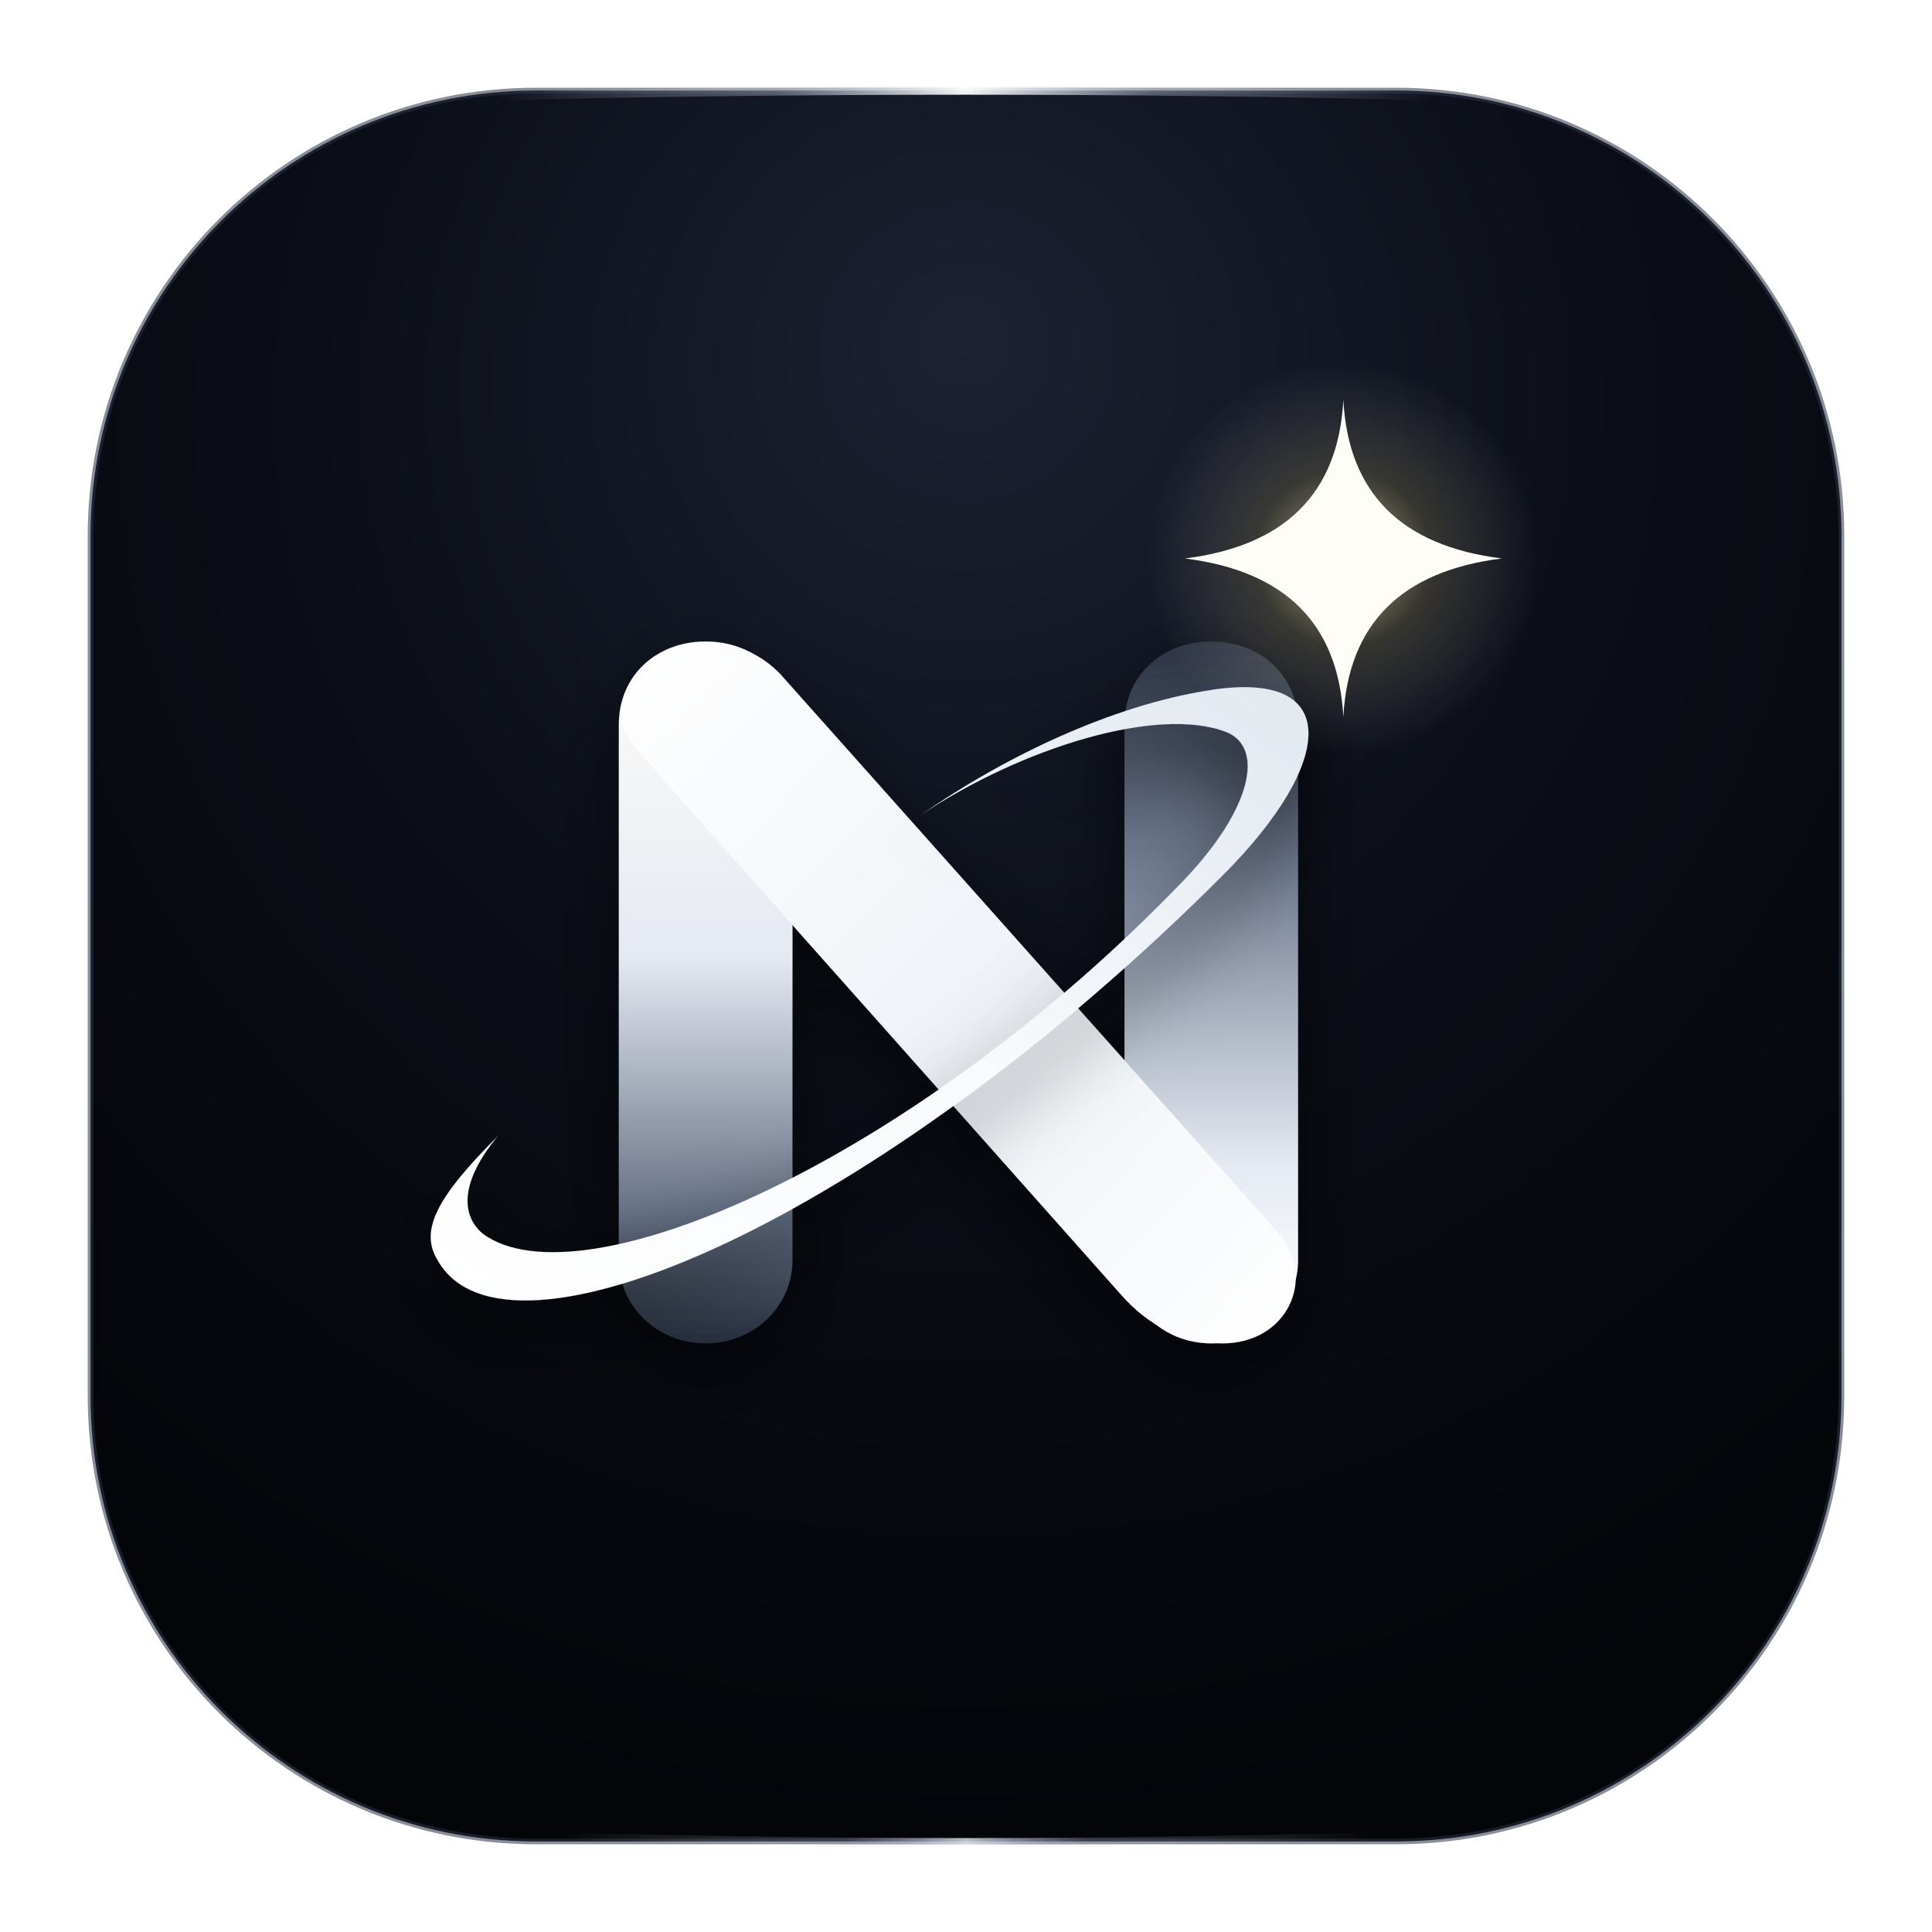
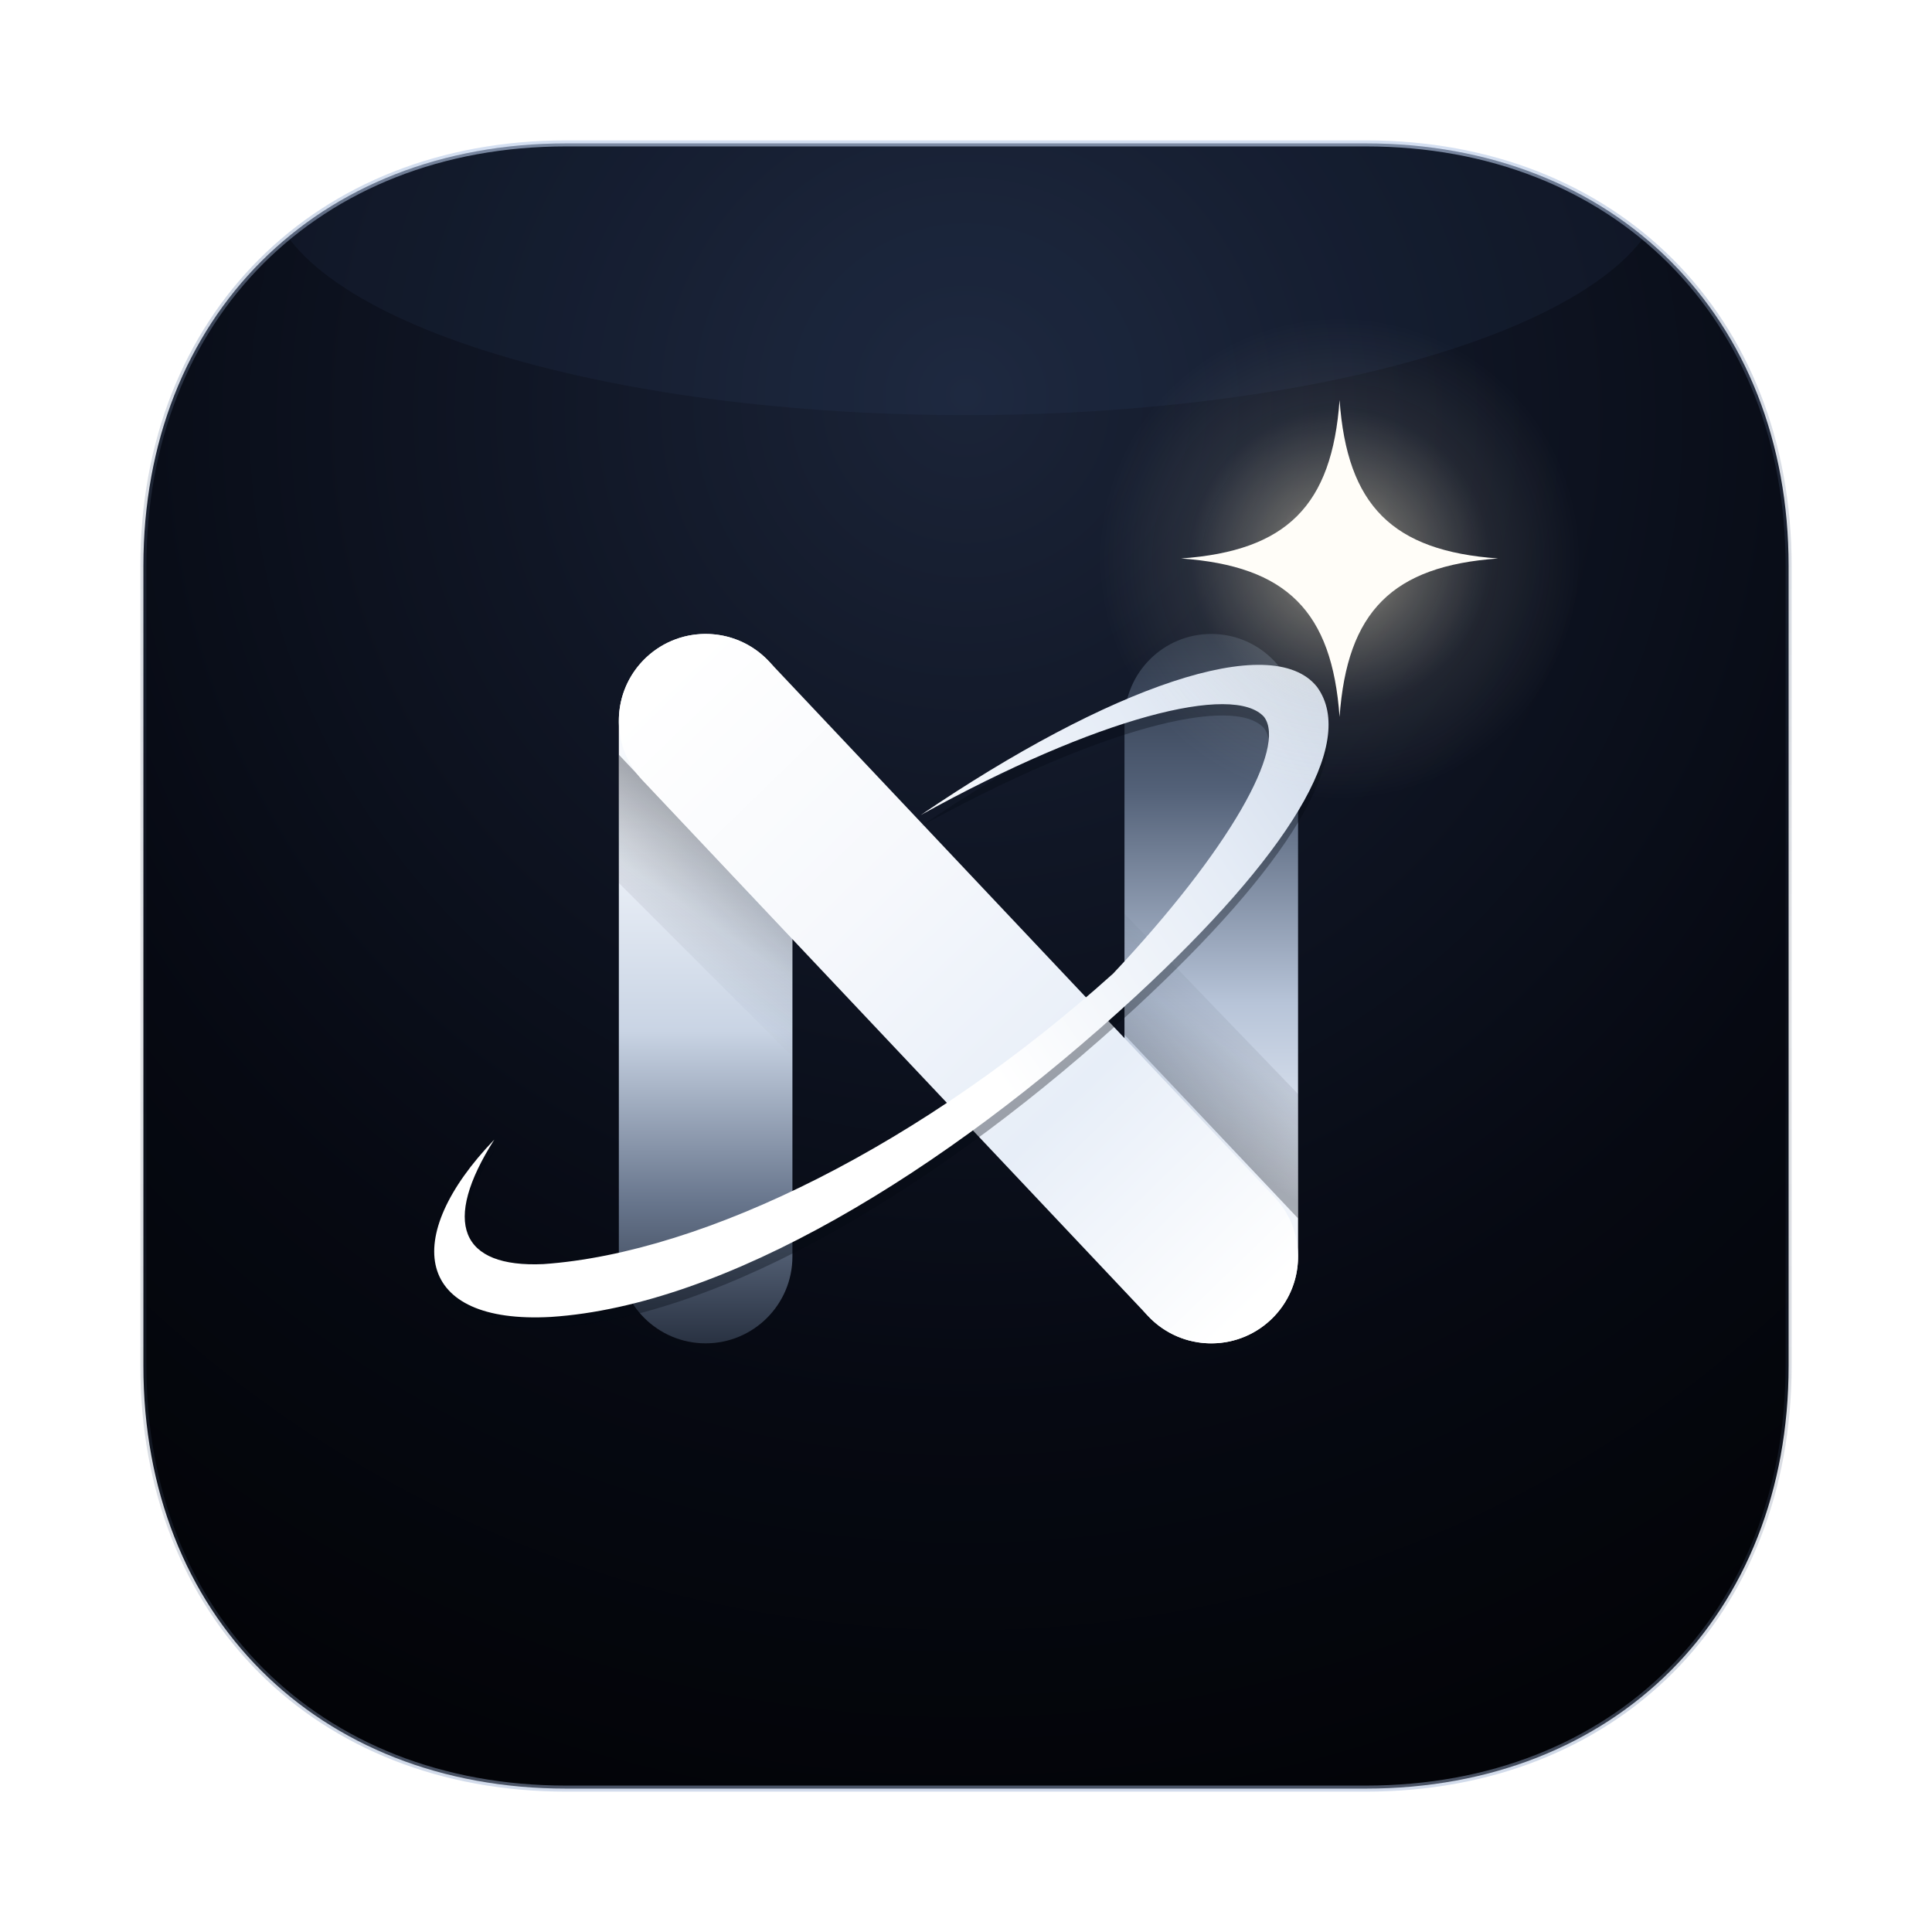
- <svg xmlns="http://www.w3.org/2000/svg" viewBox="0 0 512 512" fill="none">
+ <svg xmlns="http://www.w3.org/2000/svg" viewBox="0 0 512 512" width="512" height="512" role="img" aria-label="Northstar Workspace Logo">
  <defs>
-     <radialGradient id="ns-bg" cx="50%" cy="22%" r="78%" fx="50%" fy="14%">
-       <stop offset="0%" stop-color="#1C2233" />
-       <stop offset="48%" stop-color="#0B0E17" />
-       <stop offset="100%" stop-color="#040509" />
+     <radialGradient id="nsSquircleBg" cx="50%" cy="18%" r="86%" fx="50%" fy="15%">
+       <stop offset="0%" stop-color="#1B2438" />
+       <stop offset="32%" stop-color="#101625" />
+       <stop offset="70%" stop-color="#060912" />
+       <stop offset="100%" stop-color="#030408" />
    </radialGradient>
-     <linearGradient id="ns-rim-top" x1="0%" y1="0%" x2="100%" y2="0%">
-       <stop offset="0%" stop-color="#FFFFFF" stop-opacity="0" />
-       <stop offset="30%" stop-color="#CBD5E1" stop-opacity="0.35" />
-       <stop offset="50%" stop-color="#FFFFFF" stop-opacity="0.95" />
-       <stop offset="70%" stop-color="#CBD5E1" stop-opacity="0.35" />
-       <stop offset="100%" stop-color="#FFFFFF" stop-opacity="0" />
+     <linearGradient id="nsSquircleRim" x1="0%" y1="0%" x2="0%" y2="100%">
+       <stop offset="0%" stop-color="#B9CBE8" stop-opacity="0.62" />
+       <stop offset="18%" stop-color="#607394" stop-opacity="0.24" />
+       <stop offset="52%" stop-color="#273247" stop-opacity="0.14" />
+       <stop offset="86%" stop-color="#536585" stop-opacity="0.22" />
+       <stop offset="100%" stop-color="#9EB2D4" stop-opacity="0.46" />
    </linearGradient>
-     <linearGradient id="ns-rim-bottom" x1="0%" y1="0%" x2="100%" y2="0%">
-       <stop offset="0%" stop-color="#FFFFFF" stop-opacity="0" />
-       <stop offset="35%" stop-color="#94A3B8" stop-opacity="0.25" />
-       <stop offset="50%" stop-color="#E2E8F0" stop-opacity="0.8" />
-       <stop offset="65%" stop-color="#94A3B8" stop-opacity="0.25" />
-       <stop offset="100%" stop-color="#FFFFFF" stop-opacity="0" />
+     <linearGradient id="nsLeftStemGrad" x1="187" y1="168" x2="187" y2="356" gradientUnits="userSpaceOnUse">
+       <stop offset="0%" stop-color="#FFFFFF" />
+       <stop offset="28%" stop-color="#F1F5FB" />
+       <stop offset="56%" stop-color="#C9D4E4" />
+       <stop offset="80%" stop-color="#68768D" />
+       <stop offset="100%" stop-color="#293242" />
    </linearGradient>
-     <linearGradient id="ns-left-pillar" x1="0%" y1="0%" x2="0%" y2="100%">
-       <stop offset="0%" stop-color="#FFFDF9" />
-       <stop offset="45%" stop-color="#E5E9F2" />
-       <stop offset="82%" stop-color="#647084" />
-       <stop offset="100%" stop-color="#272E3D" />
-     </linearGradient>
-     <linearGradient id="ns-right-pillar" x1="0%" y1="0%" x2="0%" y2="100%">
-       <stop offset="0%" stop-color="#2B3242" />
-       <stop offset="32%" stop-color="#707C91" />
-       <stop offset="75%" stop-color="#E6EBF3" />
+     <linearGradient id="nsRightStemGrad" x1="321" y1="168" x2="321" y2="356" gradientUnits="userSpaceOnUse">
+       <stop offset="0%" stop-color="#2A3446" />
+       <stop offset="22%" stop-color="#536178" />
+       <stop offset="52%" stop-color="#B7C4D8" />
+       <stop offset="78%" stop-color="#EDF2FA" />
      <stop offset="100%" stop-color="#FFFFFF" />
    </linearGradient>
-     <linearGradient id="ns-diagonal" x1="0%" y1="0%" x2="100%" y2="100%">
+     <linearGradient id="nsDiagGrad" x1="175" y1="180" x2="334" y2="344" gradientUnits="userSpaceOnUse">
      <stop offset="0%" stop-color="#FFFFFF" />
-       <stop offset="55%" stop-color="#EEF2F7" />
+       <stop offset="35%" stop-color="#F6F8FC" />
+       <stop offset="68%" stop-color="#E7EEF8" />
      <stop offset="100%" stop-color="#FFFFFF" />
    </linearGradient>
-     <linearGradient id="ns-orbit" x1="0%" y1="100%" x2="100%" y2="0%">
+     <linearGradient id="nsFoldShadowLeft" x1="196" y1="224" x2="174" y2="256" gradientUnits="userSpaceOnUse">
+       <stop offset="0%" stop-color="#0A101D" stop-opacity="0.34" />
+       <stop offset="55%" stop-color="#0A101D" stop-opacity="0.10" />
+       <stop offset="100%" stop-color="#0A101D" stop-opacity="0" />
+     </linearGradient>
+     <linearGradient id="nsFoldShadowRight" x1="312" y1="296" x2="336" y2="262" gradientUnits="userSpaceOnUse">
+       <stop offset="0%" stop-color="#0A101D" stop-opacity="0.32" />
+       <stop offset="55%" stop-color="#0A101D" stop-opacity="0.09" />
+       <stop offset="100%" stop-color="#0A101D" stop-opacity="0" />
+     </linearGradient>
+     <linearGradient id="nsRingGrad" x1="115" y1="342" x2="352" y2="180" gradientUnits="userSpaceOnUse">
      <stop offset="0%" stop-color="#FFFFFF" />
-       <stop offset="50%" stop-color="#F8FAFC" />
-       <stop offset="100%" stop-color="#E2E8F0" />
+       <stop offset="54%" stop-color="#FFFFFF" />
+       <stop offset="82%" stop-color="#E5ECF6" />
+       <stop offset="100%" stop-color="#CFD9E8" />
    </linearGradient>
-     <radialGradient id="ns-star-glow" cx="50%" cy="50%" r="50%">
-       <stop offset="0%" stop-color="#FFF8EB" stop-opacity="0.65" />
-       <stop offset="45%" stop-color="#FDE68A" stop-opacity="0.16" />
-       <stop offset="100%" stop-color="#FFFFFF" stop-opacity="0" />
+     <radialGradient id="nsStarHaloGrad" cx="50%" cy="50%" r="50%">
+       <stop offset="0%" stop-color="#FFFDF5" stop-opacity="0.68" />
+       <stop offset="28%" stop-color="#FFF4D4" stop-opacity="0.32" />
+       <stop offset="62%" stop-color="#E6DFC8" stop-opacity="0.09" />
+       <stop offset="100%" stop-color="#FFF8E0" stop-opacity="0" />
    </radialGradient>
-     <filter id="ns-soft-shadow" x="-15%" y="-15%" width="130%" height="130%">
-       <feDropShadow dx="0" dy="8" stdDeviation="10" flood-color="#000000" flood-opacity="0.55" />
-     </filter>
+     <clipPath id="nsSquircleClip">
+       <path d="M 150 38 L 362 38 C 428 38, 474 84, 474 150 L 474 362 C 474 428, 428 474, 362 474 L 150 474 C 84 474, 38 428, 38 362 L 38 150 C 38 84, 84 38, 150 38 Z" />
+     </clipPath>
+     <clipPath id="nsLeftStemClip">
+       <rect x="164" y="168" width="46" height="188" rx="23" ry="23" />
+     </clipPath>
+     <clipPath id="nsRightStemClip">
+       <rect x="298" y="168" width="46" height="188" rx="23" ry="23" />
+     </clipPath>
  </defs>
-   <rect x="24" y="24" width="464" height="464" rx="118" fill="url(#ns-bg)" stroke="#2A3244" stroke-opacity="0.55" stroke-width="1.5" />
-   <path d="M 132 25.5 C 210 23.5, 302 23.5, 380 25.5" stroke="url(#ns-rim-top)" stroke-width="2.2" stroke-linecap="round" />
-   <path d="M 148 486.5 C 220 488.5, 292 488.5, 364 486.5" stroke="url(#ns-rim-bottom)" stroke-width="1.8" stroke-linecap="round" />
-   <g filter="url(#ns-soft-shadow)">
-     <path d="M 298 192 C 298 179, 308 170, 321 170 C 334 170, 344 179, 344 192 L 344 334 C 344 346, 334 356, 321 356 C 308 356, 298 346, 298 334 Z" fill="url(#ns-right-pillar)" />
-     <path d="M 164 192 C 164 179, 174 170, 187 170 C 200 170, 210 179, 210 192 L 210 334 C 210 346, 200 356, 187 356 C 174 356, 164 346, 164 334 Z" fill="url(#ns-left-pillar)" />
-     <path d="M 171 178 C 180 167, 198 168, 208 180 L 339 327 C 349 339, 341 356, 324 356 C 313 356, 304 351, 297 343 L 169 199 C 162 191, 164 184, 171 178 Z" fill="url(#ns-diagonal)" />
+   <path d="M 150 38 L 362 38 C 428 38, 474 84, 474 150 L 474 362 C 474 428, 428 474, 362 474 L 150 474 C 84 474, 38 428, 38 362 L 38 150 C 38 84, 84 38, 150 38 Z" fill="url(#nsSquircleBg)" />
+   <g clip-path="url(#nsSquircleClip)">
+     <ellipse cx="256" cy="48" rx="185" ry="62" fill="#3B5382" opacity="0.11" />
  </g>
-   <path d="M 116 334 C 134 366, 232 324, 324 232 C 354 202, 356 177, 320 183 C 295 187, 267 200, 244 216 C 271 198, 307 187, 325 194 C 335 198, 332 214, 314 233 C 242 308, 154 346, 128 327 C 122 322, 122 313, 132 301 C 116 317, 111 326, 116 334 Z" fill="url(#ns-orbit)" filter="url(#ns-soft-shadow)" />
-   <circle cx="356" cy="148" r="52" fill="url(#ns-star-glow)" />
-   <path d="M 356 106 Q 358 143 398 148 Q 358 153 356 190 Q 354 153 314 148 Q 354 143 356 106 Z" fill="#FFFDF8" />
+   <path d="M 150 38 L 362 38 C 428 38, 474 84, 474 150 L 474 362 C 474 428, 428 474, 362 474 L 150 474 C 84 474, 38 428, 38 362 L 38 150 C 38 84, 84 38, 150 38 Z" fill="none" stroke="url(#nsSquircleRim)" stroke-width="1.6" />
+   <rect x="164" y="168" width="46" height="188" rx="23" ry="23" fill="url(#nsLeftStemGrad)" />
+   <g clip-path="url(#nsLeftStemClip)">
+     <polygon points="164,200 214,253 214,284 164,234" fill="url(#nsFoldShadowLeft)" />
+   </g>
+   <rect x="298" y="168" width="46" height="188" rx="23" ry="23" fill="url(#nsRightStemGrad)" />
+   <g clip-path="url(#nsRightStemClip)">
+     <polygon points="294,270 346,325 346,292 294,238" fill="url(#nsFoldShadowRight)" />
+   </g>
+   <path d="M 203.73 175.22 L 337.73 317.22 A 23 23 0 0 1 304.27 348.79 L 170.27 206.79 A 23 23 0 0 1 203.73 175.22 Z" fill="url(#nsDiagGrad)" />
+   <path d="M 131 302 C 106 328, 110 351, 146 349 C 192 346, 250 311, 301 264 C 341 227, 360 197, 349 182 C 337 167, 294 182, 244 216 C 291 190, 327 181, 335 190 C 341 198, 326 225, 295 258 C 245 303, 187 332, 144 335 C 122 336, 117 324, 131 302 Z" fill="#040812" opacity="0.34" transform="translate(0, 3)" />
+   <path d="M 131 302 C 106 328, 110 351, 146 349 C 192 346, 250 311, 301 264 C 341 227, 360 197, 349 182 C 337 167, 294 182, 244 216 C 291 190, 327 181, 335 190 C 341 198, 326 225, 295 258 C 245 303, 187 332, 144 335 C 122 336, 117 324, 131 302 Z" fill="url(#nsRingGrad)" />
+   <circle cx="355" cy="148" r="64" fill="url(#nsStarHaloGrad)" />
+   <path d="M 355 106 C 357 134, 369 146, 397 148 C 369 150, 357 162, 355 190 C 353 162, 341 150, 313 148 C 341 146, 353 134, 355 106 Z" fill="#FFFDF8" />
</svg>
